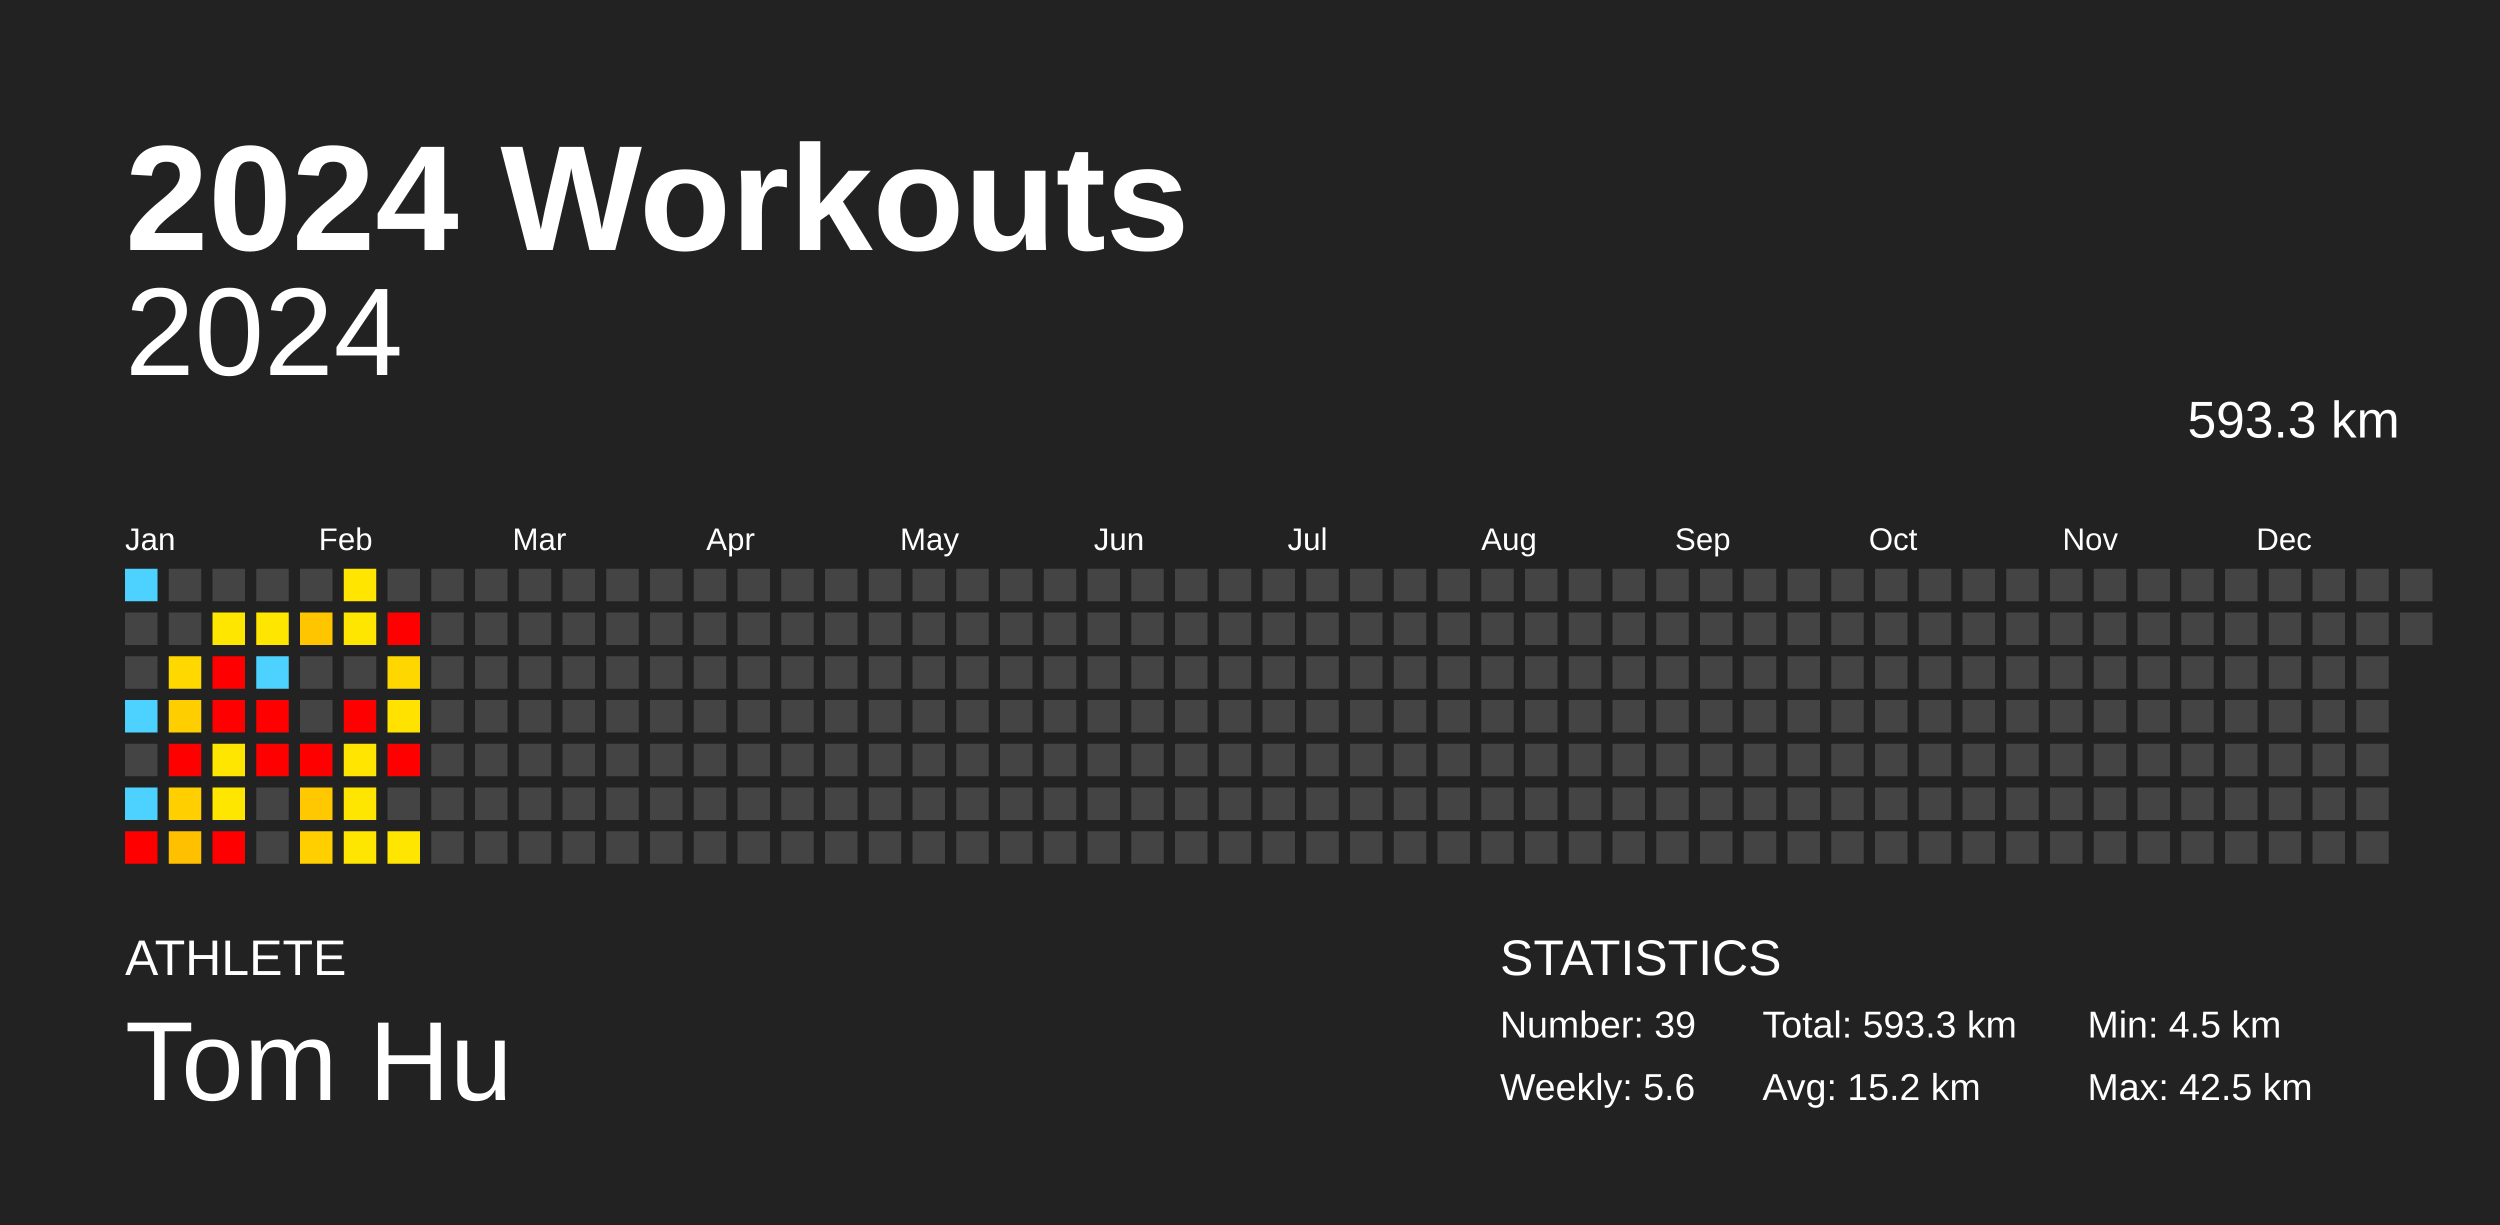
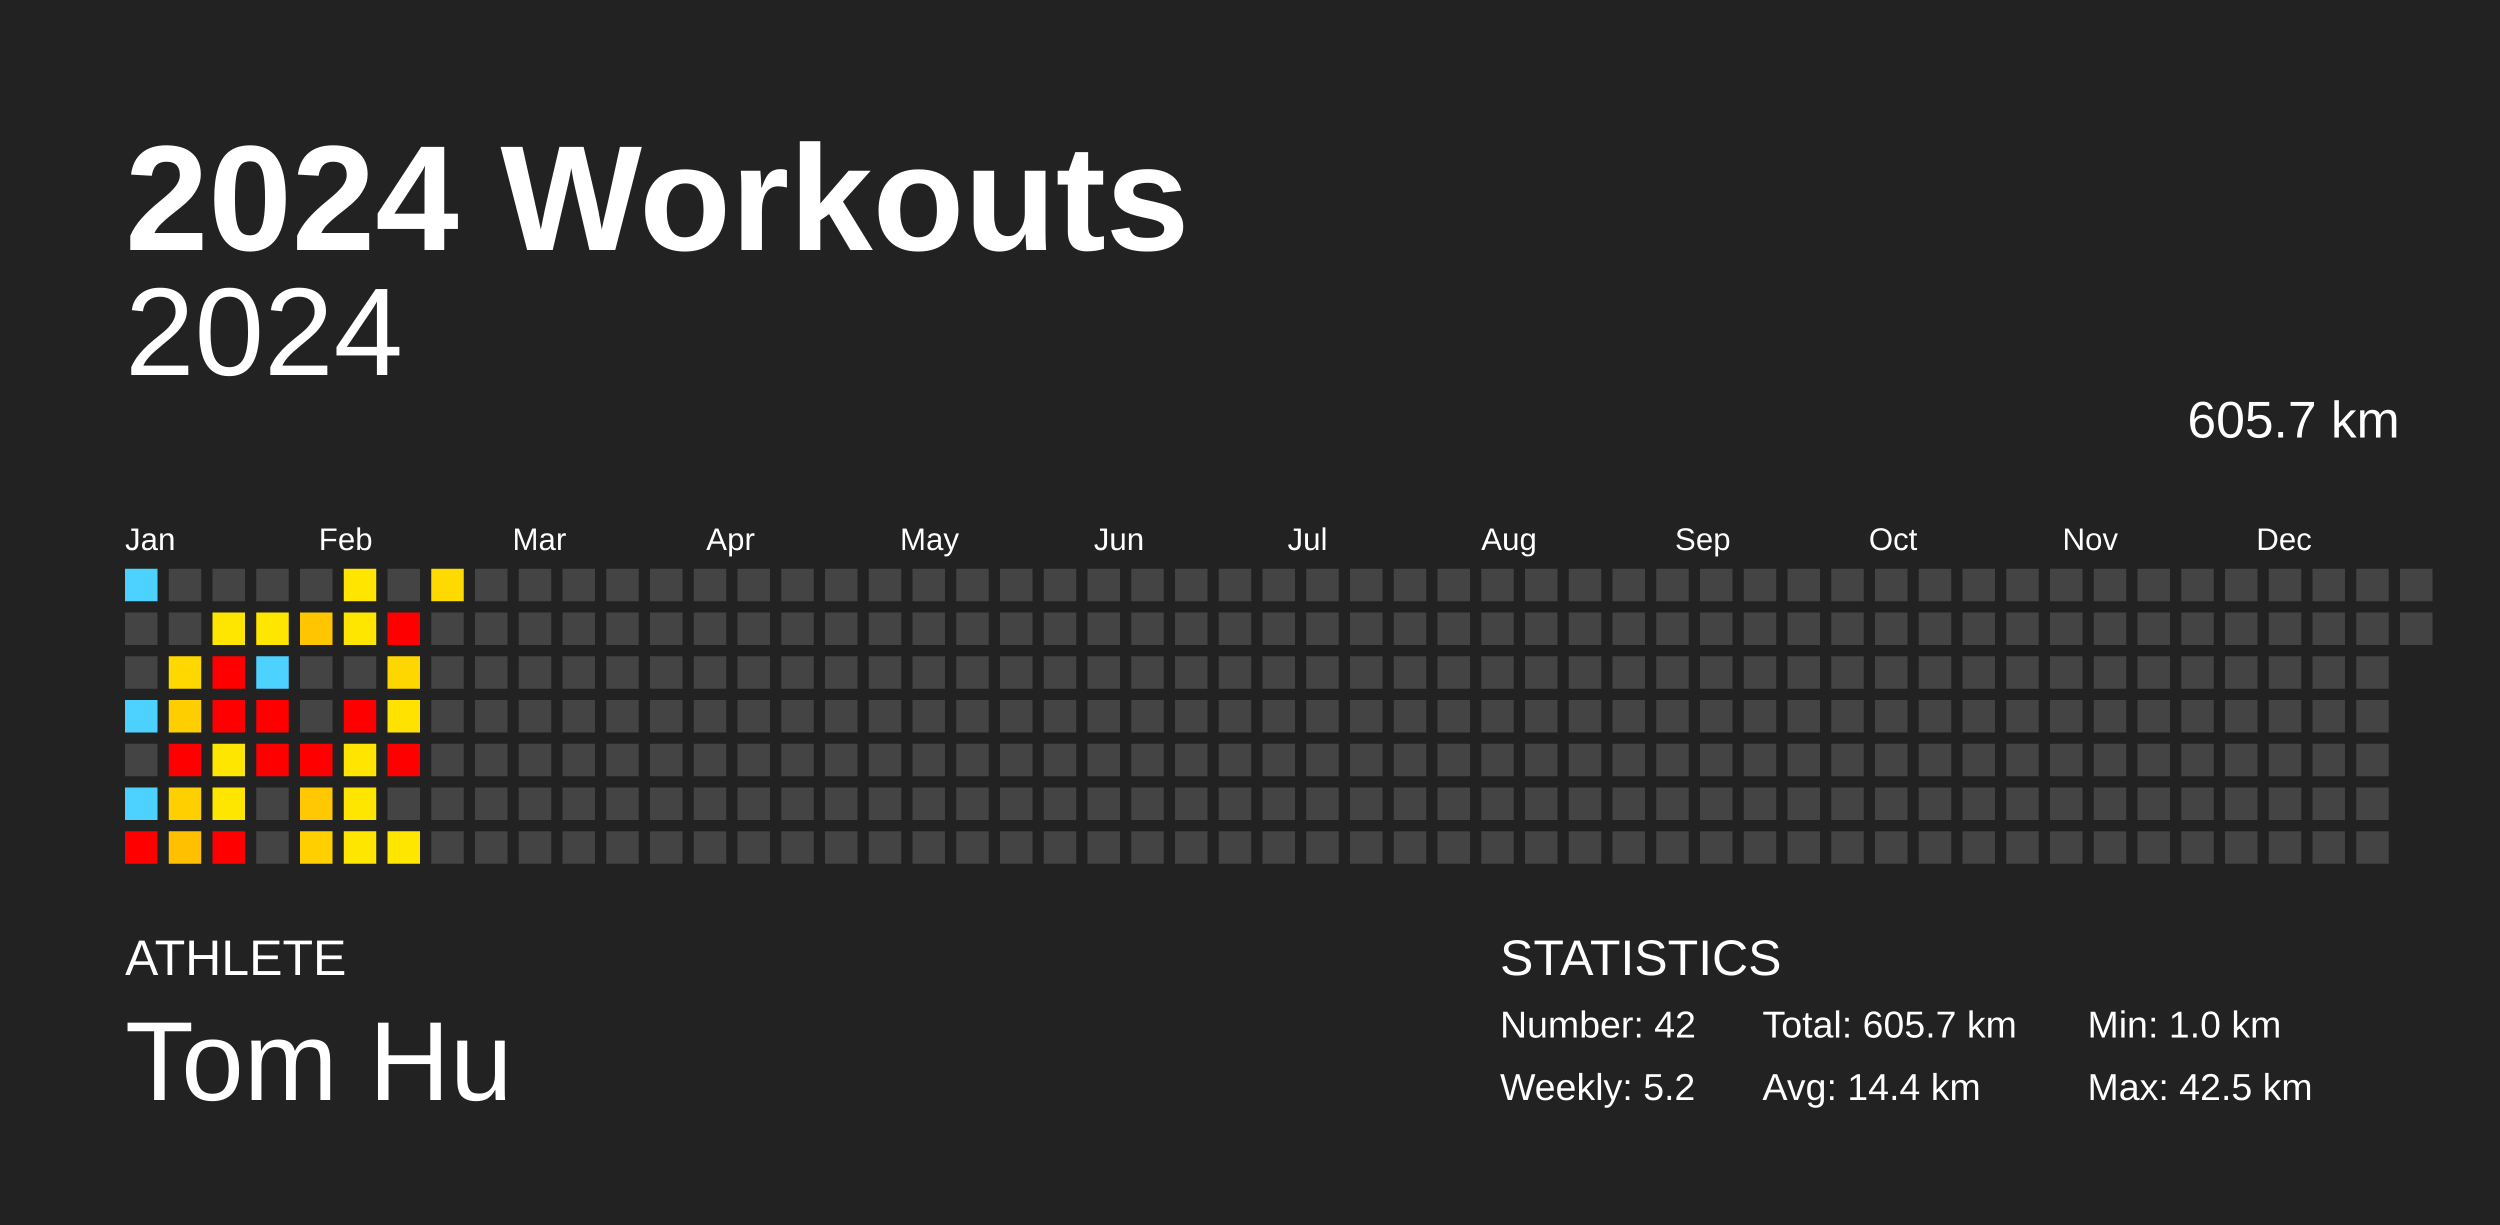
<svg xmlns="http://www.w3.org/2000/svg" baseProfile="full" height="98mm" version="1.1" viewBox="0,0,200,98" width="200mm">
  <defs />
  <rect fill="#222222" height="98" width="200" x="0" y="0" />
  <text fill="#FFFFFF" style="font-size:12px; font-family:Arial; font-weight:bold;" x="10" y="20">2024 Workouts</text>
  <text fill="#FFFFFF" style="font-size:4px; font-family:Arial" x="10" y="78">ATHLETE</text>
  <text fill="#FFFFFF" style="font-size:9px; font-family:Arial" x="10" y="88">Tom Hu</text>
  <text fill="#FFFFFF" style="font-size:4px; font-family:Arial" x="120" y="78">STATISTICS</text>
-   <text fill="#FFFFFF" style="font-size:3px; font-family:Arial" x="120" y="83">Number: 39</text>
-   <text fill="#FFFFFF" style="font-size:3px; font-family:Arial" x="120" y="88">Weekly: 5.6</text>
-   <text fill="#FFFFFF" style="font-size:3px; font-family:Arial" x="141" y="83">Total: 593.3 km</text>
-   <text fill="#FFFFFF" style="font-size:3px; font-family:Arial" x="141" y="88">Avg: 15.2 km</text>
-   <text fill="#FFFFFF" style="font-size:3px; font-family:Arial" x="167" y="83">Min: 4.5 km</text>
+   <text fill="#FFFFFF" style="font-size:3px; font-family:Arial" x="120" y="83">Number: 42</text>
+   <text fill="#FFFFFF" style="font-size:3px; font-family:Arial" x="120" y="88">Weekly: 5.2</text>
+   <text fill="#FFFFFF" style="font-size:3px; font-family:Arial" x="141" y="83">Total: 605.7 km</text>
+   <text fill="#FFFFFF" style="font-size:3px; font-family:Arial" x="141" y="88">Avg: 14.4 km</text>
+   <text fill="#FFFFFF" style="font-size:3px; font-family:Arial" x="167" y="83">Min: 1.0 km</text>
  <text fill="#FFFFFF" style="font-size:3px; font-family:Arial" x="167" y="88">Max: 42.5 km</text>
  <text alignment-baseline="hanging" fill="#FFFFFF" style="font-size:10.0px; font-family:Arial;" x="10" y="30">2024</text>
-   <text alignment-baseline="hanging" fill="#FFFFFF" style="font-size:4.125px; font-family:Arial;" x="175" y="35">593.3 km</text>
+   <text alignment-baseline="hanging" fill="#FFFFFF" style="font-size:4.125px; font-family:Arial;" x="175" y="35">605.7 km</text>
  <text fill="#FFFFFF" style="font-size:2.5px; font-family:Arial" x="10.0" y="44">Jan</text>
  <text fill="#FFFFFF" style="font-size:2.5px; font-family:Arial" x="25.5" y="44">Feb</text>
  <text fill="#FFFFFF" style="font-size:2.5px; font-family:Arial" x="41.0" y="44">Mar</text>
  <text fill="#FFFFFF" style="font-size:2.5px; font-family:Arial" x="56.5" y="44">Apr</text>
  <text fill="#FFFFFF" style="font-size:2.5px; font-family:Arial" x="72.0" y="44">May</text>
  <text fill="#FFFFFF" style="font-size:2.5px; font-family:Arial" x="87.5" y="44">Jun</text>
  <text fill="#FFFFFF" style="font-size:2.5px; font-family:Arial" x="103.0" y="44">Jul</text>
  <text fill="#FFFFFF" style="font-size:2.5px; font-family:Arial" x="118.5" y="44">Aug</text>
  <text fill="#FFFFFF" style="font-size:2.5px; font-family:Arial" x="134.0" y="44">Sep</text>
  <text fill="#FFFFFF" style="font-size:2.5px; font-family:Arial" x="149.5" y="44">Oct</text>
  <text fill="#FFFFFF" style="font-size:2.5px; font-family:Arial" x="165.0" y="44">Nov</text>
  <text fill="#FFFFFF" style="font-size:2.5px; font-family:Arial" x="180.5" y="44">Dec</text>
  <rect fill="#4dd2ff" height="2.6" width="2.6" x="10.0" y="45.5" />
  <rect fill="#444444" height="2.6" width="2.6" x="10.0" y="49.0" />
  <rect fill="#444444" height="2.6" width="2.6" x="10.0" y="52.5" />
  <rect fill="#4dd2ff" height="2.6" width="2.6" x="10.0" y="56.0" />
  <rect fill="#444444" height="2.6" width="2.6" x="10.0" y="59.5" />
  <rect fill="#4dd2ff" height="2.6" width="2.6" x="10.0" y="63.0" />
  <rect fill="red" height="2.6" width="2.6" x="10.0" y="66.5" />
  <rect fill="#444444" height="2.6" width="2.6" x="13.5" y="45.5" />
  <rect fill="#444444" height="2.6" width="2.6" x="13.5" y="49.0" />
  <rect fill="#ffd800" height="2.6" width="2.6" x="13.5" y="52.5" />
  <rect fill="#ffce00" height="2.6" width="2.6" x="13.5" y="56.0" />
  <rect fill="red" height="2.6" width="2.6" x="13.5" y="59.5" />
  <rect fill="#ffcf00" height="2.6" width="2.6" x="13.5" y="63.0" />
  <rect fill="#ffc000" height="2.6" width="2.6" x="13.5" y="66.5" />
  <rect fill="#444444" height="2.6" width="2.6" x="17.0" y="45.5" />
  <rect fill="#ffe600" height="2.6" width="2.6" x="17.0" y="49.0" />
  <rect fill="red" height="2.6" width="2.6" x="17.0" y="52.5" />
  <rect fill="red" height="2.6" width="2.6" x="17.0" y="56.0" />
  <rect fill="#ffe600" height="2.6" width="2.6" x="17.0" y="59.5" />
  <rect fill="#ffe600" height="2.6" width="2.6" x="17.0" y="63.0" />
  <rect fill="red" height="2.6" width="2.6" x="17.0" y="66.5" />
  <rect fill="#444444" height="2.6" width="2.6" x="20.5" y="45.5" />
  <rect fill="#ffe600" height="2.6" width="2.6" x="20.5" y="49.0" />
  <rect fill="#4dd2ff" height="2.6" width="2.6" x="20.5" y="52.5" />
  <rect fill="red" height="2.6" width="2.6" x="20.5" y="56.0" />
  <rect fill="red" height="2.6" width="2.6" x="20.5" y="59.5" />
  <rect fill="#444444" height="2.6" width="2.6" x="20.5" y="63.0" />
  <rect fill="#444444" height="2.6" width="2.6" x="20.5" y="66.5" />
  <rect fill="#444444" height="2.6" width="2.6" x="24.0" y="45.5" />
  <rect fill="#ffc600" height="2.6" width="2.6" x="24.0" y="49.0" />
  <rect fill="#444444" height="2.6" width="2.6" x="24.0" y="52.5" />
  <rect fill="#444444" height="2.6" width="2.6" x="24.0" y="56.0" />
  <rect fill="red" height="2.6" width="2.6" x="24.0" y="59.5" />
  <rect fill="#ffc800" height="2.6" width="2.6" x="24.0" y="63.0" />
  <rect fill="#ffcf00" height="2.6" width="2.6" x="24.0" y="66.5" />
  <rect fill="#ffe500" height="2.6" width="2.6" x="27.5" y="45.5" />
  <rect fill="#ffe600" height="2.6" width="2.6" x="27.5" y="49.0" />
  <rect fill="#444444" height="2.6" width="2.6" x="27.5" y="52.5" />
  <rect fill="red" height="2.6" width="2.6" x="27.5" y="56.0" />
  <rect fill="#ffe500" height="2.6" width="2.6" x="27.5" y="59.5" />
  <rect fill="#ffe600" height="2.6" width="2.6" x="27.5" y="63.0" />
  <rect fill="#ffe600" height="2.6" width="2.6" x="27.5" y="66.5" />
  <rect fill="#444444" height="2.6" width="2.6" x="31.0" y="45.5" />
  <rect fill="red" height="2.6" width="2.6" x="31.0" y="49.0" />
  <rect fill="#ffd700" height="2.6" width="2.6" x="31.0" y="52.5" />
  <rect fill="#ffe200" height="2.6" width="2.6" x="31.0" y="56.0" />
  <rect fill="red" height="2.6" width="2.6" x="31.0" y="59.5" />
  <rect fill="#444444" height="2.6" width="2.6" x="31.0" y="63.0" />
  <rect fill="#ffe600" height="2.6" width="2.6" x="31.0" y="66.5" />
-   <rect fill="#444444" height="2.6" width="2.6" x="34.5" y="45.5" />
+   <rect fill="#ffda00" height="2.6" width="2.6" x="34.5" y="45.5" />
  <rect fill="#444444" height="2.6" width="2.6" x="34.5" y="49.0" />
  <rect fill="#444444" height="2.6" width="2.6" x="34.5" y="52.5" />
  <rect fill="#444444" height="2.6" width="2.6" x="34.5" y="56.0" />
  <rect fill="#444444" height="2.6" width="2.6" x="34.5" y="59.5" />
  <rect fill="#444444" height="2.6" width="2.6" x="34.5" y="63.0" />
  <rect fill="#444444" height="2.6" width="2.6" x="34.5" y="66.5" />
  <rect fill="#444444" height="2.6" width="2.6" x="38.0" y="45.5" />
  <rect fill="#444444" height="2.6" width="2.6" x="38.0" y="49.0" />
  <rect fill="#444444" height="2.6" width="2.6" x="38.0" y="52.5" />
  <rect fill="#444444" height="2.6" width="2.6" x="38.0" y="56.0" />
  <rect fill="#444444" height="2.6" width="2.6" x="38.0" y="59.5" />
  <rect fill="#444444" height="2.6" width="2.6" x="38.0" y="63.0" />
  <rect fill="#444444" height="2.6" width="2.6" x="38.0" y="66.5" />
  <rect fill="#444444" height="2.6" width="2.6" x="41.5" y="45.5" />
  <rect fill="#444444" height="2.6" width="2.6" x="41.5" y="49.0" />
  <rect fill="#444444" height="2.6" width="2.6" x="41.5" y="52.5" />
  <rect fill="#444444" height="2.6" width="2.6" x="41.5" y="56.0" />
  <rect fill="#444444" height="2.6" width="2.6" x="41.5" y="59.5" />
  <rect fill="#444444" height="2.6" width="2.6" x="41.5" y="63.0" />
  <rect fill="#444444" height="2.6" width="2.6" x="41.5" y="66.5" />
  <rect fill="#444444" height="2.6" width="2.6" x="45.0" y="45.5" />
  <rect fill="#444444" height="2.6" width="2.6" x="45.0" y="49.0" />
  <rect fill="#444444" height="2.6" width="2.6" x="45.0" y="52.5" />
  <rect fill="#444444" height="2.6" width="2.6" x="45.0" y="56.0" />
  <rect fill="#444444" height="2.6" width="2.6" x="45.0" y="59.5" />
  <rect fill="#444444" height="2.6" width="2.6" x="45.0" y="63.0" />
  <rect fill="#444444" height="2.6" width="2.6" x="45.0" y="66.5" />
  <rect fill="#444444" height="2.6" width="2.6" x="48.5" y="45.5" />
  <rect fill="#444444" height="2.6" width="2.6" x="48.5" y="49.0" />
  <rect fill="#444444" height="2.6" width="2.6" x="48.5" y="52.5" />
  <rect fill="#444444" height="2.6" width="2.6" x="48.5" y="56.0" />
  <rect fill="#444444" height="2.6" width="2.6" x="48.5" y="59.5" />
  <rect fill="#444444" height="2.6" width="2.6" x="48.5" y="63.0" />
  <rect fill="#444444" height="2.6" width="2.6" x="48.5" y="66.5" />
  <rect fill="#444444" height="2.6" width="2.6" x="52.0" y="45.5" />
  <rect fill="#444444" height="2.6" width="2.6" x="52.0" y="49.0" />
  <rect fill="#444444" height="2.6" width="2.6" x="52.0" y="52.5" />
  <rect fill="#444444" height="2.6" width="2.6" x="52.0" y="56.0" />
  <rect fill="#444444" height="2.6" width="2.6" x="52.0" y="59.5" />
  <rect fill="#444444" height="2.6" width="2.6" x="52.0" y="63.0" />
  <rect fill="#444444" height="2.6" width="2.6" x="52.0" y="66.5" />
  <rect fill="#444444" height="2.6" width="2.6" x="55.5" y="45.5" />
  <rect fill="#444444" height="2.6" width="2.6" x="55.5" y="49.0" />
  <rect fill="#444444" height="2.6" width="2.6" x="55.5" y="52.5" />
  <rect fill="#444444" height="2.6" width="2.6" x="55.5" y="56.0" />
  <rect fill="#444444" height="2.6" width="2.6" x="55.5" y="59.5" />
  <rect fill="#444444" height="2.6" width="2.6" x="55.5" y="63.0" />
  <rect fill="#444444" height="2.6" width="2.6" x="55.5" y="66.5" />
  <rect fill="#444444" height="2.6" width="2.6" x="59.0" y="45.5" />
  <rect fill="#444444" height="2.6" width="2.6" x="59.0" y="49.0" />
  <rect fill="#444444" height="2.6" width="2.6" x="59.0" y="52.5" />
  <rect fill="#444444" height="2.6" width="2.6" x="59.0" y="56.0" />
  <rect fill="#444444" height="2.6" width="2.6" x="59.0" y="59.5" />
  <rect fill="#444444" height="2.6" width="2.6" x="59.0" y="63.0" />
  <rect fill="#444444" height="2.6" width="2.6" x="59.0" y="66.5" />
  <rect fill="#444444" height="2.6" width="2.6" x="62.5" y="45.5" />
  <rect fill="#444444" height="2.6" width="2.6" x="62.5" y="49.0" />
  <rect fill="#444444" height="2.6" width="2.6" x="62.5" y="52.5" />
  <rect fill="#444444" height="2.6" width="2.6" x="62.5" y="56.0" />
  <rect fill="#444444" height="2.6" width="2.6" x="62.5" y="59.5" />
  <rect fill="#444444" height="2.6" width="2.6" x="62.5" y="63.0" />
  <rect fill="#444444" height="2.6" width="2.6" x="62.5" y="66.5" />
  <rect fill="#444444" height="2.6" width="2.6" x="66.0" y="45.5" />
  <rect fill="#444444" height="2.6" width="2.6" x="66.0" y="49.0" />
  <rect fill="#444444" height="2.6" width="2.6" x="66.0" y="52.5" />
  <rect fill="#444444" height="2.6" width="2.6" x="66.0" y="56.0" />
  <rect fill="#444444" height="2.6" width="2.6" x="66.0" y="59.5" />
  <rect fill="#444444" height="2.6" width="2.6" x="66.0" y="63.0" />
  <rect fill="#444444" height="2.6" width="2.6" x="66.0" y="66.5" />
  <rect fill="#444444" height="2.6" width="2.6" x="69.5" y="45.5" />
  <rect fill="#444444" height="2.6" width="2.6" x="69.5" y="49.0" />
  <rect fill="#444444" height="2.6" width="2.6" x="69.5" y="52.5" />
  <rect fill="#444444" height="2.6" width="2.6" x="69.5" y="56.0" />
  <rect fill="#444444" height="2.6" width="2.6" x="69.5" y="59.5" />
  <rect fill="#444444" height="2.6" width="2.6" x="69.5" y="63.0" />
  <rect fill="#444444" height="2.6" width="2.6" x="69.5" y="66.5" />
  <rect fill="#444444" height="2.6" width="2.6" x="73.0" y="45.5" />
  <rect fill="#444444" height="2.6" width="2.6" x="73.0" y="49.0" />
  <rect fill="#444444" height="2.6" width="2.6" x="73.0" y="52.5" />
  <rect fill="#444444" height="2.6" width="2.6" x="73.0" y="56.0" />
  <rect fill="#444444" height="2.6" width="2.6" x="73.0" y="59.5" />
  <rect fill="#444444" height="2.6" width="2.6" x="73.0" y="63.0" />
  <rect fill="#444444" height="2.6" width="2.6" x="73.0" y="66.5" />
  <rect fill="#444444" height="2.6" width="2.6" x="76.5" y="45.5" />
  <rect fill="#444444" height="2.6" width="2.6" x="76.5" y="49.0" />
  <rect fill="#444444" height="2.6" width="2.6" x="76.5" y="52.5" />
  <rect fill="#444444" height="2.6" width="2.6" x="76.5" y="56.0" />
  <rect fill="#444444" height="2.6" width="2.6" x="76.5" y="59.5" />
  <rect fill="#444444" height="2.6" width="2.6" x="76.5" y="63.0" />
  <rect fill="#444444" height="2.6" width="2.6" x="76.5" y="66.5" />
  <rect fill="#444444" height="2.6" width="2.6" x="80.0" y="45.5" />
  <rect fill="#444444" height="2.6" width="2.6" x="80.0" y="49.0" />
  <rect fill="#444444" height="2.6" width="2.6" x="80.0" y="52.5" />
  <rect fill="#444444" height="2.6" width="2.6" x="80.0" y="56.0" />
  <rect fill="#444444" height="2.6" width="2.6" x="80.0" y="59.5" />
  <rect fill="#444444" height="2.6" width="2.6" x="80.0" y="63.0" />
  <rect fill="#444444" height="2.6" width="2.6" x="80.0" y="66.5" />
  <rect fill="#444444" height="2.6" width="2.6" x="83.5" y="45.5" />
  <rect fill="#444444" height="2.6" width="2.6" x="83.5" y="49.0" />
  <rect fill="#444444" height="2.6" width="2.6" x="83.5" y="52.5" />
  <rect fill="#444444" height="2.6" width="2.6" x="83.5" y="56.0" />
  <rect fill="#444444" height="2.6" width="2.6" x="83.5" y="59.5" />
  <rect fill="#444444" height="2.6" width="2.6" x="83.5" y="63.0" />
  <rect fill="#444444" height="2.6" width="2.6" x="83.5" y="66.5" />
  <rect fill="#444444" height="2.6" width="2.6" x="87.0" y="45.5" />
  <rect fill="#444444" height="2.6" width="2.6" x="87.0" y="49.0" />
  <rect fill="#444444" height="2.6" width="2.6" x="87.0" y="52.5" />
  <rect fill="#444444" height="2.6" width="2.6" x="87.0" y="56.0" />
  <rect fill="#444444" height="2.6" width="2.6" x="87.0" y="59.5" />
  <rect fill="#444444" height="2.6" width="2.6" x="87.0" y="63.0" />
  <rect fill="#444444" height="2.6" width="2.6" x="87.0" y="66.5" />
  <rect fill="#444444" height="2.6" width="2.6" x="90.5" y="45.5" />
  <rect fill="#444444" height="2.6" width="2.6" x="90.5" y="49.0" />
  <rect fill="#444444" height="2.6" width="2.6" x="90.5" y="52.5" />
  <rect fill="#444444" height="2.6" width="2.6" x="90.5" y="56.0" />
  <rect fill="#444444" height="2.6" width="2.6" x="90.5" y="59.5" />
  <rect fill="#444444" height="2.6" width="2.6" x="90.5" y="63.0" />
  <rect fill="#444444" height="2.6" width="2.6" x="90.5" y="66.5" />
  <rect fill="#444444" height="2.6" width="2.6" x="94.0" y="45.5" />
  <rect fill="#444444" height="2.6" width="2.6" x="94.0" y="49.0" />
  <rect fill="#444444" height="2.6" width="2.6" x="94.0" y="52.5" />
  <rect fill="#444444" height="2.6" width="2.6" x="94.0" y="56.0" />
  <rect fill="#444444" height="2.6" width="2.6" x="94.0" y="59.5" />
  <rect fill="#444444" height="2.6" width="2.6" x="94.0" y="63.0" />
  <rect fill="#444444" height="2.6" width="2.6" x="94.0" y="66.5" />
  <rect fill="#444444" height="2.6" width="2.6" x="97.5" y="45.5" />
  <rect fill="#444444" height="2.6" width="2.6" x="97.5" y="49.0" />
  <rect fill="#444444" height="2.6" width="2.6" x="97.5" y="52.5" />
  <rect fill="#444444" height="2.6" width="2.6" x="97.5" y="56.0" />
  <rect fill="#444444" height="2.6" width="2.6" x="97.5" y="59.5" />
  <rect fill="#444444" height="2.6" width="2.6" x="97.5" y="63.0" />
  <rect fill="#444444" height="2.6" width="2.6" x="97.5" y="66.5" />
  <rect fill="#444444" height="2.6" width="2.6" x="101.0" y="45.5" />
  <rect fill="#444444" height="2.6" width="2.6" x="101.0" y="49.0" />
  <rect fill="#444444" height="2.6" width="2.6" x="101.0" y="52.5" />
  <rect fill="#444444" height="2.6" width="2.6" x="101.0" y="56.0" />
  <rect fill="#444444" height="2.6" width="2.6" x="101.0" y="59.5" />
  <rect fill="#444444" height="2.6" width="2.6" x="101.0" y="63.0" />
  <rect fill="#444444" height="2.6" width="2.6" x="101.0" y="66.5" />
  <rect fill="#444444" height="2.6" width="2.6" x="104.5" y="45.5" />
  <rect fill="#444444" height="2.6" width="2.6" x="104.5" y="49.0" />
  <rect fill="#444444" height="2.6" width="2.6" x="104.5" y="52.5" />
  <rect fill="#444444" height="2.6" width="2.6" x="104.5" y="56.0" />
  <rect fill="#444444" height="2.6" width="2.6" x="104.5" y="59.5" />
  <rect fill="#444444" height="2.6" width="2.6" x="104.5" y="63.0" />
  <rect fill="#444444" height="2.6" width="2.6" x="104.5" y="66.5" />
  <rect fill="#444444" height="2.6" width="2.6" x="108.0" y="45.5" />
  <rect fill="#444444" height="2.6" width="2.6" x="108.0" y="49.0" />
  <rect fill="#444444" height="2.6" width="2.6" x="108.0" y="52.5" />
  <rect fill="#444444" height="2.6" width="2.6" x="108.0" y="56.0" />
  <rect fill="#444444" height="2.6" width="2.6" x="108.0" y="59.5" />
  <rect fill="#444444" height="2.6" width="2.6" x="108.0" y="63.0" />
  <rect fill="#444444" height="2.6" width="2.6" x="108.0" y="66.5" />
  <rect fill="#444444" height="2.6" width="2.6" x="111.5" y="45.5" />
  <rect fill="#444444" height="2.6" width="2.6" x="111.5" y="49.0" />
  <rect fill="#444444" height="2.6" width="2.6" x="111.5" y="52.5" />
  <rect fill="#444444" height="2.6" width="2.6" x="111.5" y="56.0" />
  <rect fill="#444444" height="2.6" width="2.6" x="111.5" y="59.5" />
  <rect fill="#444444" height="2.6" width="2.6" x="111.5" y="63.0" />
  <rect fill="#444444" height="2.6" width="2.6" x="111.5" y="66.5" />
  <rect fill="#444444" height="2.6" width="2.6" x="115.0" y="45.5" />
  <rect fill="#444444" height="2.6" width="2.6" x="115.0" y="49.0" />
  <rect fill="#444444" height="2.6" width="2.6" x="115.0" y="52.5" />
  <rect fill="#444444" height="2.6" width="2.6" x="115.0" y="56.0" />
  <rect fill="#444444" height="2.6" width="2.6" x="115.0" y="59.5" />
  <rect fill="#444444" height="2.6" width="2.6" x="115.0" y="63.0" />
  <rect fill="#444444" height="2.6" width="2.6" x="115.0" y="66.5" />
  <rect fill="#444444" height="2.6" width="2.6" x="118.5" y="45.5" />
  <rect fill="#444444" height="2.6" width="2.6" x="118.5" y="49.0" />
  <rect fill="#444444" height="2.6" width="2.6" x="118.5" y="52.5" />
  <rect fill="#444444" height="2.6" width="2.6" x="118.5" y="56.0" />
  <rect fill="#444444" height="2.6" width="2.6" x="118.5" y="59.5" />
  <rect fill="#444444" height="2.6" width="2.6" x="118.5" y="63.0" />
  <rect fill="#444444" height="2.6" width="2.6" x="118.5" y="66.5" />
  <rect fill="#444444" height="2.6" width="2.6" x="122.0" y="45.5" />
  <rect fill="#444444" height="2.6" width="2.6" x="122.0" y="49.0" />
  <rect fill="#444444" height="2.6" width="2.6" x="122.0" y="52.5" />
  <rect fill="#444444" height="2.6" width="2.6" x="122.0" y="56.0" />
  <rect fill="#444444" height="2.6" width="2.6" x="122.0" y="59.5" />
  <rect fill="#444444" height="2.6" width="2.6" x="122.0" y="63.0" />
  <rect fill="#444444" height="2.6" width="2.6" x="122.0" y="66.5" />
  <rect fill="#444444" height="2.6" width="2.6" x="125.5" y="45.5" />
  <rect fill="#444444" height="2.6" width="2.6" x="125.5" y="49.0" />
  <rect fill="#444444" height="2.6" width="2.6" x="125.5" y="52.5" />
  <rect fill="#444444" height="2.6" width="2.6" x="125.5" y="56.0" />
  <rect fill="#444444" height="2.6" width="2.6" x="125.5" y="59.5" />
  <rect fill="#444444" height="2.6" width="2.6" x="125.5" y="63.0" />
  <rect fill="#444444" height="2.6" width="2.6" x="125.5" y="66.5" />
  <rect fill="#444444" height="2.6" width="2.6" x="129.0" y="45.5" />
  <rect fill="#444444" height="2.6" width="2.6" x="129.0" y="49.0" />
  <rect fill="#444444" height="2.6" width="2.6" x="129.0" y="52.5" />
  <rect fill="#444444" height="2.6" width="2.6" x="129.0" y="56.0" />
  <rect fill="#444444" height="2.6" width="2.6" x="129.0" y="59.5" />
  <rect fill="#444444" height="2.6" width="2.6" x="129.0" y="63.0" />
  <rect fill="#444444" height="2.6" width="2.6" x="129.0" y="66.5" />
  <rect fill="#444444" height="2.6" width="2.6" x="132.5" y="45.5" />
  <rect fill="#444444" height="2.6" width="2.6" x="132.5" y="49.0" />
  <rect fill="#444444" height="2.6" width="2.6" x="132.5" y="52.5" />
  <rect fill="#444444" height="2.6" width="2.6" x="132.5" y="56.0" />
  <rect fill="#444444" height="2.6" width="2.6" x="132.5" y="59.5" />
  <rect fill="#444444" height="2.6" width="2.6" x="132.5" y="63.0" />
  <rect fill="#444444" height="2.6" width="2.6" x="132.5" y="66.5" />
  <rect fill="#444444" height="2.6" width="2.6" x="136.0" y="45.5" />
  <rect fill="#444444" height="2.6" width="2.6" x="136.0" y="49.0" />
  <rect fill="#444444" height="2.6" width="2.6" x="136.0" y="52.5" />
  <rect fill="#444444" height="2.6" width="2.6" x="136.0" y="56.0" />
  <rect fill="#444444" height="2.6" width="2.6" x="136.0" y="59.5" />
  <rect fill="#444444" height="2.6" width="2.6" x="136.0" y="63.0" />
  <rect fill="#444444" height="2.6" width="2.6" x="136.0" y="66.5" />
  <rect fill="#444444" height="2.6" width="2.6" x="139.5" y="45.5" />
  <rect fill="#444444" height="2.6" width="2.6" x="139.5" y="49.0" />
  <rect fill="#444444" height="2.6" width="2.6" x="139.5" y="52.5" />
  <rect fill="#444444" height="2.6" width="2.6" x="139.5" y="56.0" />
  <rect fill="#444444" height="2.6" width="2.6" x="139.5" y="59.5" />
  <rect fill="#444444" height="2.6" width="2.6" x="139.5" y="63.0" />
  <rect fill="#444444" height="2.6" width="2.6" x="139.5" y="66.5" />
  <rect fill="#444444" height="2.6" width="2.6" x="143.0" y="45.5" />
  <rect fill="#444444" height="2.6" width="2.6" x="143.0" y="49.0" />
  <rect fill="#444444" height="2.6" width="2.6" x="143.0" y="52.5" />
  <rect fill="#444444" height="2.6" width="2.6" x="143.0" y="56.0" />
  <rect fill="#444444" height="2.6" width="2.6" x="143.0" y="59.5" />
  <rect fill="#444444" height="2.6" width="2.6" x="143.0" y="63.0" />
  <rect fill="#444444" height="2.6" width="2.6" x="143.0" y="66.5" />
  <rect fill="#444444" height="2.6" width="2.6" x="146.5" y="45.5" />
  <rect fill="#444444" height="2.6" width="2.6" x="146.5" y="49.0" />
  <rect fill="#444444" height="2.6" width="2.6" x="146.5" y="52.5" />
  <rect fill="#444444" height="2.6" width="2.6" x="146.5" y="56.0" />
  <rect fill="#444444" height="2.6" width="2.6" x="146.5" y="59.5" />
  <rect fill="#444444" height="2.6" width="2.6" x="146.5" y="63.0" />
  <rect fill="#444444" height="2.6" width="2.6" x="146.5" y="66.5" />
  <rect fill="#444444" height="2.6" width="2.6" x="150.0" y="45.5" />
  <rect fill="#444444" height="2.6" width="2.6" x="150.0" y="49.0" />
  <rect fill="#444444" height="2.6" width="2.6" x="150.0" y="52.5" />
  <rect fill="#444444" height="2.6" width="2.6" x="150.0" y="56.0" />
  <rect fill="#444444" height="2.6" width="2.6" x="150.0" y="59.5" />
  <rect fill="#444444" height="2.6" width="2.6" x="150.0" y="63.0" />
  <rect fill="#444444" height="2.6" width="2.6" x="150.0" y="66.5" />
  <rect fill="#444444" height="2.6" width="2.6" x="153.5" y="45.5" />
  <rect fill="#444444" height="2.6" width="2.6" x="153.5" y="49.0" />
  <rect fill="#444444" height="2.6" width="2.6" x="153.5" y="52.5" />
  <rect fill="#444444" height="2.6" width="2.6" x="153.5" y="56.0" />
  <rect fill="#444444" height="2.6" width="2.6" x="153.5" y="59.5" />
  <rect fill="#444444" height="2.6" width="2.6" x="153.5" y="63.0" />
  <rect fill="#444444" height="2.6" width="2.6" x="153.5" y="66.5" />
  <rect fill="#444444" height="2.6" width="2.6" x="157.0" y="45.5" />
  <rect fill="#444444" height="2.6" width="2.6" x="157.0" y="49.0" />
  <rect fill="#444444" height="2.6" width="2.6" x="157.0" y="52.5" />
  <rect fill="#444444" height="2.6" width="2.6" x="157.0" y="56.0" />
  <rect fill="#444444" height="2.6" width="2.6" x="157.0" y="59.5" />
  <rect fill="#444444" height="2.6" width="2.6" x="157.0" y="63.0" />
  <rect fill="#444444" height="2.6" width="2.6" x="157.0" y="66.5" />
  <rect fill="#444444" height="2.6" width="2.6" x="160.5" y="45.5" />
  <rect fill="#444444" height="2.6" width="2.6" x="160.5" y="49.0" />
  <rect fill="#444444" height="2.6" width="2.6" x="160.5" y="52.5" />
  <rect fill="#444444" height="2.6" width="2.6" x="160.5" y="56.0" />
  <rect fill="#444444" height="2.6" width="2.6" x="160.5" y="59.5" />
  <rect fill="#444444" height="2.6" width="2.6" x="160.5" y="63.0" />
  <rect fill="#444444" height="2.6" width="2.6" x="160.5" y="66.5" />
  <rect fill="#444444" height="2.6" width="2.6" x="164.0" y="45.5" />
  <rect fill="#444444" height="2.6" width="2.6" x="164.0" y="49.0" />
  <rect fill="#444444" height="2.6" width="2.6" x="164.0" y="52.5" />
  <rect fill="#444444" height="2.6" width="2.6" x="164.0" y="56.0" />
  <rect fill="#444444" height="2.6" width="2.6" x="164.0" y="59.5" />
  <rect fill="#444444" height="2.6" width="2.6" x="164.0" y="63.0" />
  <rect fill="#444444" height="2.6" width="2.6" x="164.0" y="66.5" />
  <rect fill="#444444" height="2.6" width="2.6" x="167.5" y="45.5" />
  <rect fill="#444444" height="2.6" width="2.6" x="167.5" y="49.0" />
  <rect fill="#444444" height="2.6" width="2.6" x="167.5" y="52.5" />
  <rect fill="#444444" height="2.6" width="2.6" x="167.5" y="56.0" />
  <rect fill="#444444" height="2.6" width="2.6" x="167.5" y="59.5" />
  <rect fill="#444444" height="2.6" width="2.6" x="167.5" y="63.0" />
  <rect fill="#444444" height="2.6" width="2.6" x="167.5" y="66.5" />
  <rect fill="#444444" height="2.6" width="2.6" x="171.0" y="45.5" />
  <rect fill="#444444" height="2.6" width="2.6" x="171.0" y="49.0" />
  <rect fill="#444444" height="2.6" width="2.6" x="171.0" y="52.5" />
  <rect fill="#444444" height="2.6" width="2.6" x="171.0" y="56.0" />
  <rect fill="#444444" height="2.6" width="2.6" x="171.0" y="59.5" />
  <rect fill="#444444" height="2.6" width="2.6" x="171.0" y="63.0" />
  <rect fill="#444444" height="2.6" width="2.6" x="171.0" y="66.5" />
  <rect fill="#444444" height="2.6" width="2.6" x="174.5" y="45.5" />
  <rect fill="#444444" height="2.6" width="2.6" x="174.5" y="49.0" />
  <rect fill="#444444" height="2.6" width="2.6" x="174.5" y="52.5" />
  <rect fill="#444444" height="2.6" width="2.6" x="174.5" y="56.0" />
  <rect fill="#444444" height="2.6" width="2.6" x="174.5" y="59.5" />
  <rect fill="#444444" height="2.6" width="2.6" x="174.5" y="63.0" />
  <rect fill="#444444" height="2.6" width="2.6" x="174.5" y="66.5" />
  <rect fill="#444444" height="2.6" width="2.6" x="178.0" y="45.5" />
  <rect fill="#444444" height="2.6" width="2.6" x="178.0" y="49.0" />
  <rect fill="#444444" height="2.6" width="2.6" x="178.0" y="52.5" />
  <rect fill="#444444" height="2.6" width="2.6" x="178.0" y="56.0" />
  <rect fill="#444444" height="2.6" width="2.6" x="178.0" y="59.5" />
  <rect fill="#444444" height="2.6" width="2.6" x="178.0" y="63.0" />
  <rect fill="#444444" height="2.6" width="2.6" x="178.0" y="66.5" />
  <rect fill="#444444" height="2.6" width="2.6" x="181.5" y="45.5" />
  <rect fill="#444444" height="2.6" width="2.6" x="181.5" y="49.0" />
  <rect fill="#444444" height="2.6" width="2.6" x="181.5" y="52.5" />
  <rect fill="#444444" height="2.6" width="2.6" x="181.5" y="56.0" />
  <rect fill="#444444" height="2.6" width="2.6" x="181.5" y="59.5" />
  <rect fill="#444444" height="2.6" width="2.6" x="181.5" y="63.0" />
  <rect fill="#444444" height="2.6" width="2.6" x="181.5" y="66.5" />
  <rect fill="#444444" height="2.6" width="2.6" x="185.0" y="45.5" />
  <rect fill="#444444" height="2.6" width="2.6" x="185.0" y="49.0" />
  <rect fill="#444444" height="2.6" width="2.6" x="185.0" y="52.5" />
  <rect fill="#444444" height="2.6" width="2.6" x="185.0" y="56.0" />
  <rect fill="#444444" height="2.6" width="2.6" x="185.0" y="59.5" />
  <rect fill="#444444" height="2.6" width="2.6" x="185.0" y="63.0" />
  <rect fill="#444444" height="2.6" width="2.6" x="185.0" y="66.5" />
  <rect fill="#444444" height="2.6" width="2.6" x="188.5" y="45.5" />
  <rect fill="#444444" height="2.6" width="2.6" x="188.5" y="49.0" />
  <rect fill="#444444" height="2.6" width="2.6" x="188.5" y="52.5" />
  <rect fill="#444444" height="2.6" width="2.6" x="188.5" y="56.0" />
  <rect fill="#444444" height="2.6" width="2.6" x="188.5" y="59.5" />
  <rect fill="#444444" height="2.6" width="2.6" x="188.5" y="63.0" />
  <rect fill="#444444" height="2.6" width="2.6" x="188.5" y="66.5" />
  <rect fill="#444444" height="2.6" width="2.6" x="192.0" y="45.5" />
  <rect fill="#444444" height="2.6" width="2.6" x="192.0" y="49.0" />
</svg>
